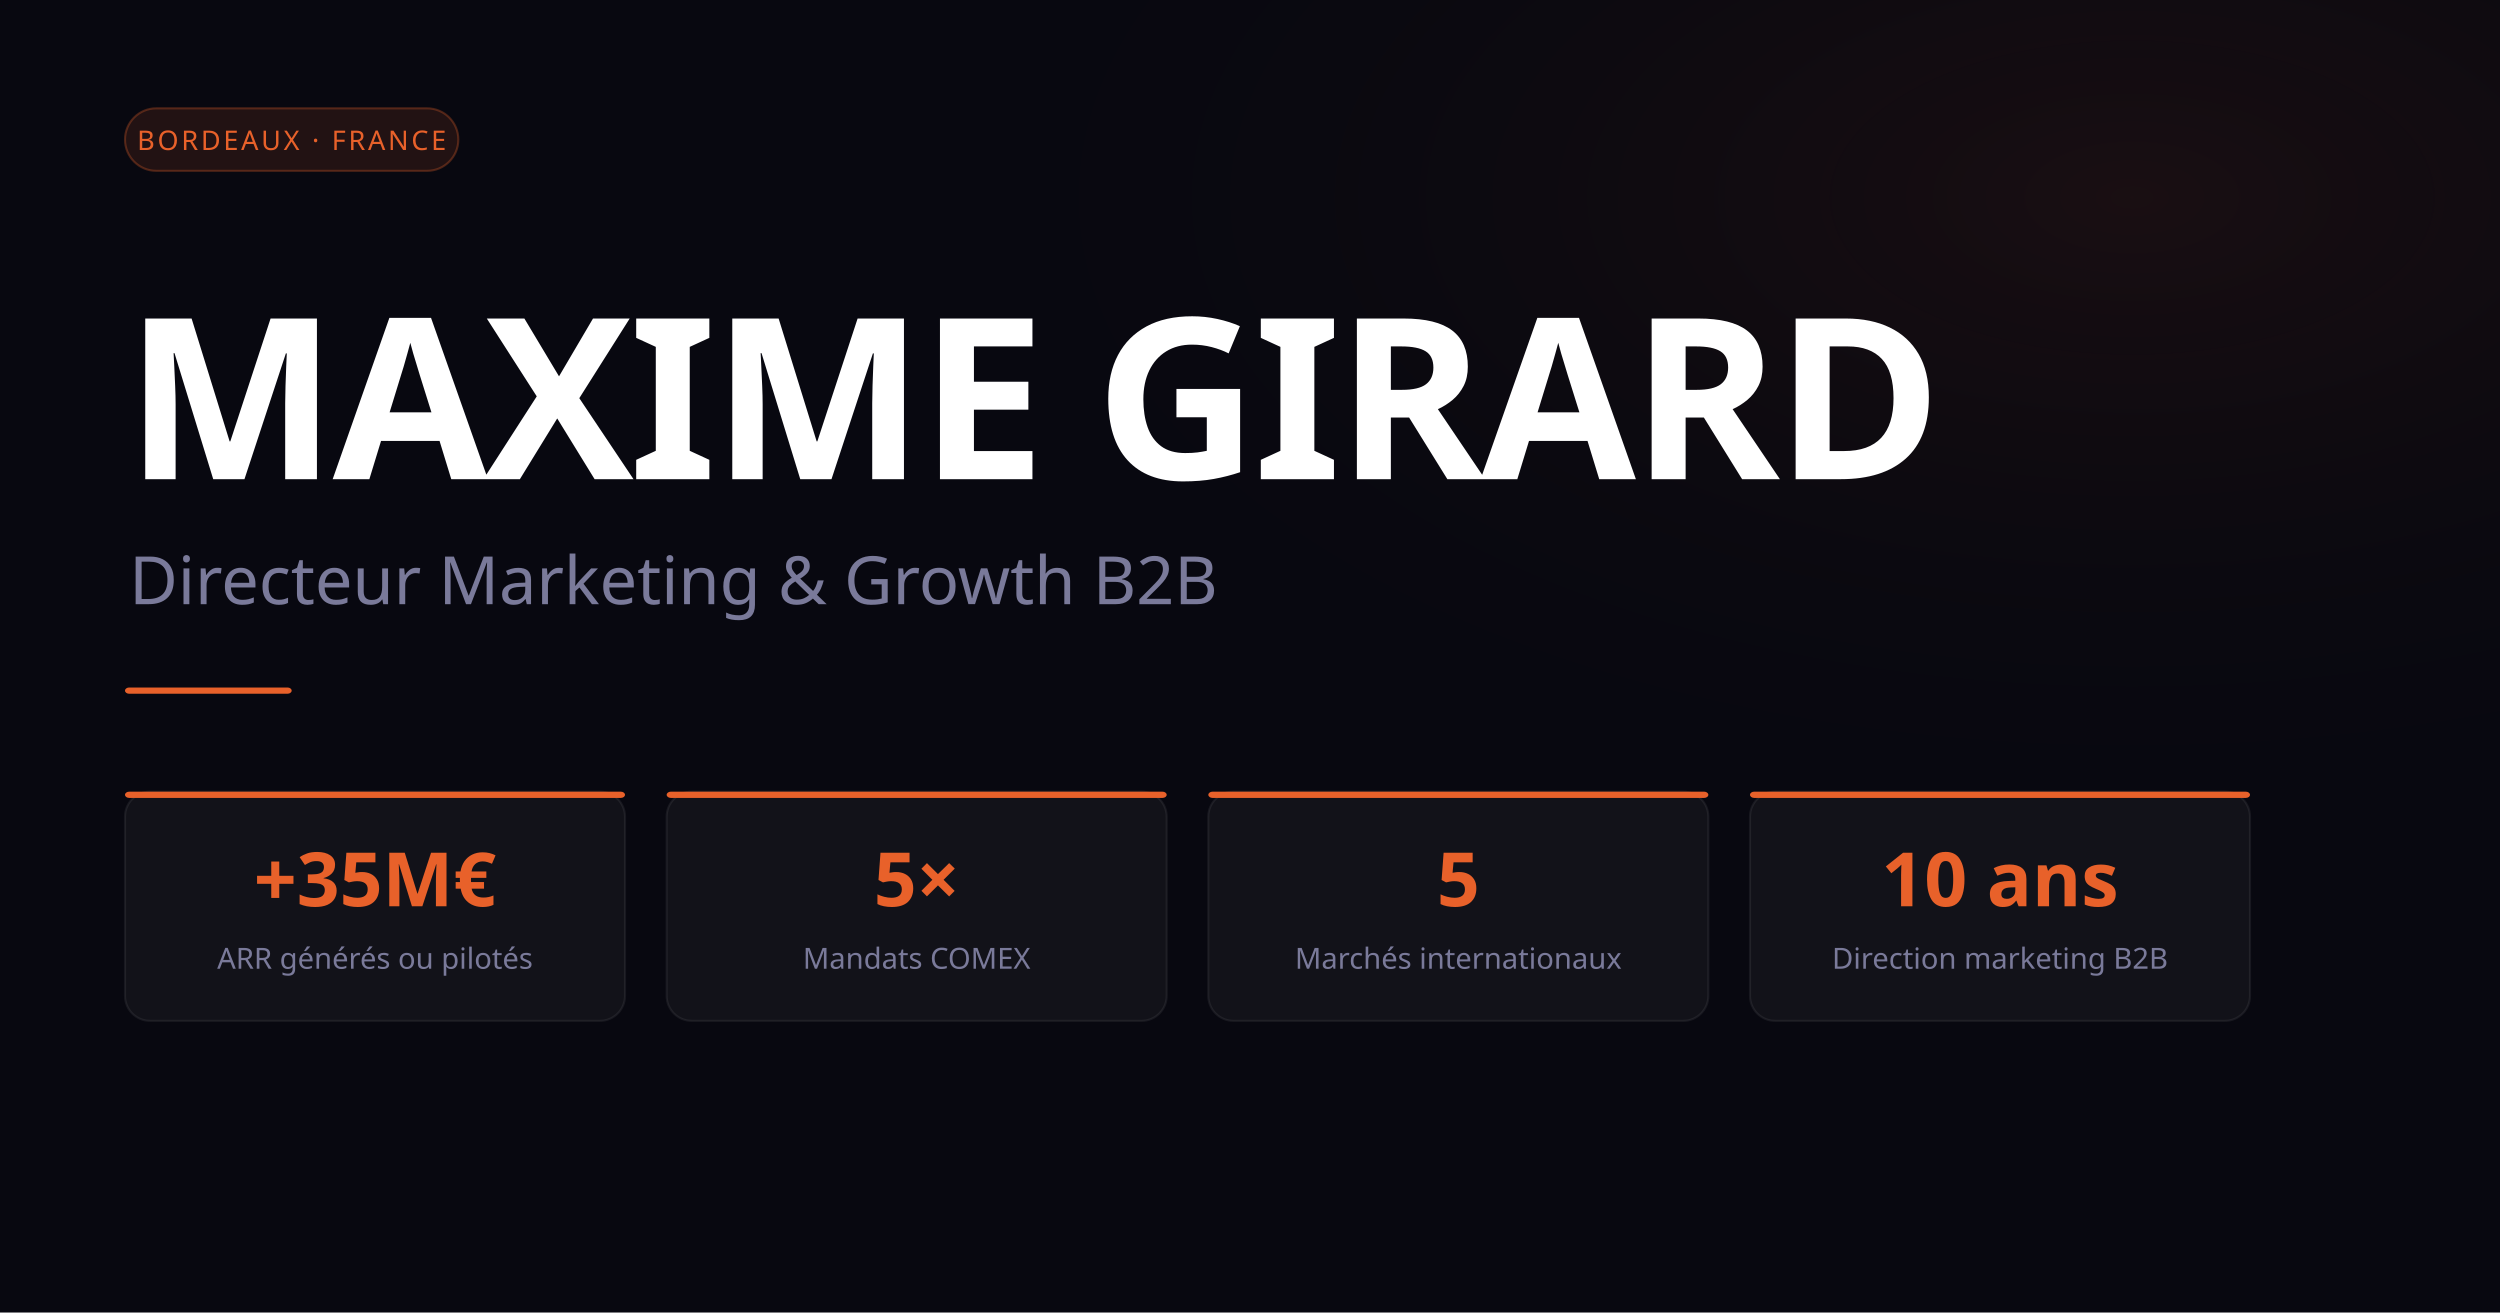
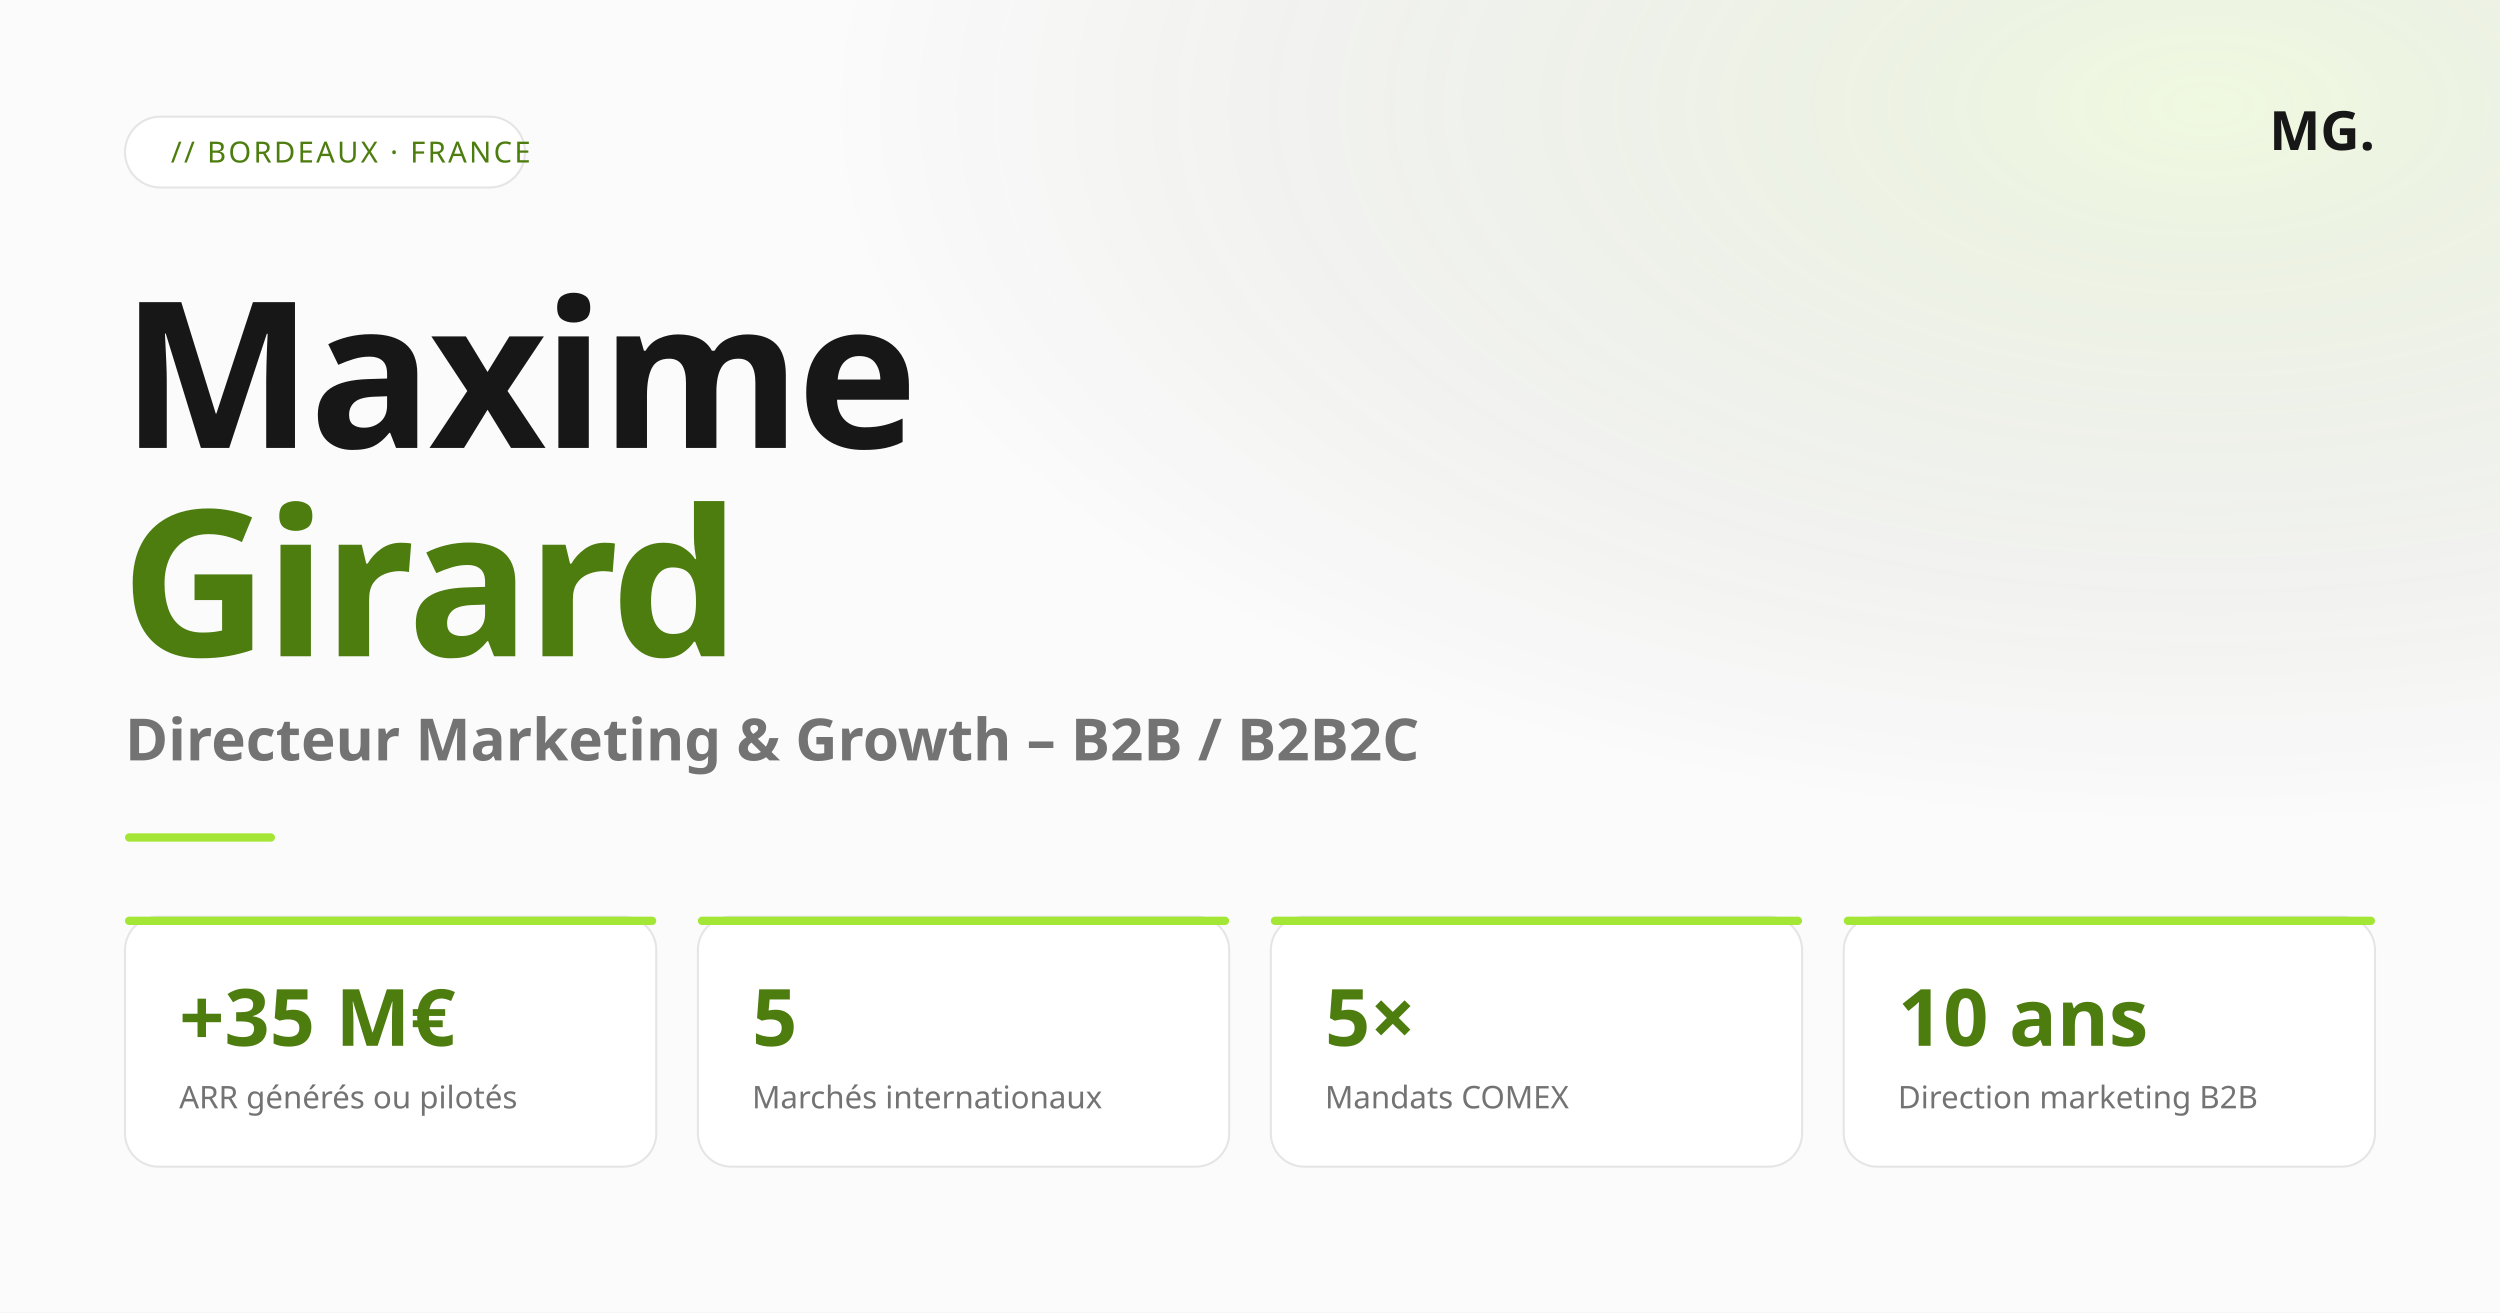
<svg xmlns="http://www.w3.org/2000/svg" width="1200" height="630" viewBox="0 0 1200 630">
  <defs>
-     <radialGradient id="glow" cx="85%" cy="15%" r="50%">
-       <stop offset="0%" stop-color="rgba(232,97,42,0.08)" />
+     <radialGradient id="glow" cx="88%" cy="8%" r="55%">
+       <stop offset="0%" stop-color="rgba(163,230,53,0.14)" />
      <stop offset="100%" stop-color="transparent" />
    </radialGradient>
  </defs>
-   <rect width="1200" height="630" fill="#080810" />
+   <rect width="1200" height="630" fill="#FBFBFB" />
  <rect width="1200" height="630" fill="url(#glow)" />
-   <rect x="60" y="52" width="160" height="30" rx="15" fill="rgba(232,97,42,0.12)" stroke="rgba(232,97,42,0.3)" stroke-width="1" />
-   <text x="140" y="72" font-family="DM Sans, sans-serif" font-weight="500" font-size="13" fill="#E8612A" text-anchor="middle" letter-spacing="0.1em">BORDEAUX · FRANCE</text>
-   <text x="60" y="230" font-family="Syne, sans-serif" font-weight="800" font-size="108" fill="#ffffff" letter-spacing="-0.02em">MAXIME GIRARD</text>
-   <text x="62" y="290" font-family="DM Sans, sans-serif" font-weight="500" font-size="32" fill="#7a7a9a">Directeur Marketing &amp; Growth B2B</text>
-   <rect x="60" y="330" width="80" height="3" rx="2" fill="#E8612A" />
-   <rect x="60" y="380" width="240" height="110" rx="12" fill="rgba(255,255,255,0.04)" stroke="rgba(255,255,255,0.07)" stroke-width="1" />
-   <rect x="60" y="380" width="240" height="3" rx="2" fill="#E8612A" />
-   <text x="180" y="435" font-family="Syne, sans-serif" font-weight="800" font-size="36" fill="#E8612A" text-anchor="middle">+35M€</text>
-   <text x="180" y="465" font-family="DM Sans, sans-serif" font-weight="400" font-size="14" fill="#7a7a9a" text-anchor="middle">ARR générés ou pilotés</text>
-   <rect x="320" y="380" width="240" height="110" rx="12" fill="rgba(255,255,255,0.04)" stroke="rgba(255,255,255,0.07)" stroke-width="1" />
-   <rect x="320" y="380" width="240" height="3" rx="2" fill="#E8612A" />
-   <text x="440" y="435" font-family="Syne, sans-serif" font-weight="800" font-size="36" fill="#E8612A" text-anchor="middle">5×</text>
-   <text x="440" y="465" font-family="DM Sans, sans-serif" font-weight="400" font-size="14" fill="#7a7a9a" text-anchor="middle">Mandats COMEX</text>
-   <rect x="580" y="380" width="240" height="110" rx="12" fill="rgba(255,255,255,0.04)" stroke="rgba(255,255,255,0.07)" stroke-width="1" />
-   <rect x="580" y="380" width="240" height="3" rx="2" fill="#E8612A" />
-   <text x="700" y="435" font-family="Syne, sans-serif" font-weight="800" font-size="36" fill="#E8612A" text-anchor="middle">5</text>
-   <text x="700" y="465" font-family="DM Sans, sans-serif" font-weight="400" font-size="14" fill="#7a7a9a" text-anchor="middle">Marchés internationaux</text>
-   <rect x="840" y="380" width="240" height="110" rx="12" fill="rgba(255,255,255,0.04)" stroke="rgba(255,255,255,0.07)" stroke-width="1" />
-   <rect x="840" y="380" width="240" height="3" rx="2" fill="#E8612A" />
-   <text x="960" y="435" font-family="Syne, sans-serif" font-weight="800" font-size="36" fill="#E8612A" text-anchor="middle">10 ans</text>
-   <text x="960" y="465" font-family="DM Sans, sans-serif" font-weight="400" font-size="14" fill="#7a7a9a" text-anchor="middle">Direction marketing B2B</text>
+   <text x="1140" y="72" font-family="Plus Jakarta Sans" font-weight="800" font-size="26" fill="#171717" text-anchor="end">MG.</text>
+   <rect x="60" y="56" width="192" height="34" rx="17" fill="#FFFFFF" stroke="#e5e5e5" stroke-width="1" />
+   <text x="82" y="78" font-family="JetBrains Mono" font-weight="500" font-size="14" fill="#4d7c0f" letter-spacing="0.08em">// BORDEAUX · FRANCE</text>
+   <text x="58" y="215" font-family="Plus Jakarta Sans" font-weight="800" font-size="98" fill="#171717" letter-spacing="-0.02em">Maxime</text>
+   <text x="58" y="315" font-family="Plus Jakarta Sans" font-weight="800" font-size="98" fill="#4d7c0f" letter-spacing="-0.02em">Girard</text>
+   <text x="60" y="365" font-family="Plus Jakarta Sans" font-weight="600" font-size="28" fill="#737373">Directeur Marketing &amp; Growth – B2B / B2B2C</text>
+   <rect x="60" y="400" width="72" height="4" rx="2" fill="#a3e635" />
+   <rect x="60" y="440" width="255" height="120" rx="16" fill="#FFFFFF" stroke="#e5e5e5" stroke-width="1" />
+   <rect x="60" y="440" width="255" height="4" rx="2" fill="#a3e635" />
+   <text x="86" y="502" font-family="Plus Jakarta Sans" font-weight="800" font-size="38" fill="#4d7c0f">+35 M€</text>
+   <text x="86" y="532" font-family="Plus Jakarta Sans" font-weight="500" font-size="15" fill="#737373">ARR générés ou pilotés</text>
+   <rect x="335" y="440" width="255" height="120" rx="16" fill="#FFFFFF" stroke="#e5e5e5" stroke-width="1" />
+   <rect x="335" y="440" width="255" height="4" rx="2" fill="#a3e635" />
+   <text x="361" y="502" font-family="Plus Jakarta Sans" font-weight="800" font-size="38" fill="#4d7c0f">5</text>
+   <text x="361" y="532" font-family="Plus Jakarta Sans" font-weight="500" font-size="15" fill="#737373">Marchés internationaux</text>
+   <rect x="610" y="440" width="255" height="120" rx="16" fill="#FFFFFF" stroke="#e5e5e5" stroke-width="1" />
+   <rect x="610" y="440" width="255" height="4" rx="2" fill="#a3e635" />
+   <text x="636" y="502" font-family="Plus Jakarta Sans" font-weight="800" font-size="38" fill="#4d7c0f">5×</text>
+   <text x="636" y="532" font-family="Plus Jakarta Sans" font-weight="500" font-size="15" fill="#737373">Mandats COMEX</text>
+   <rect x="885" y="440" width="255" height="120" rx="16" fill="#FFFFFF" stroke="#e5e5e5" stroke-width="1" />
+   <rect x="885" y="440" width="255" height="4" rx="2" fill="#a3e635" />
+   <text x="911" y="502" font-family="Plus Jakarta Sans" font-weight="800" font-size="38" fill="#4d7c0f">10 ans</text>
+   <text x="911" y="532" font-family="Plus Jakarta Sans" font-weight="500" font-size="15" fill="#737373">Direction marketing B2B</text>
</svg>
